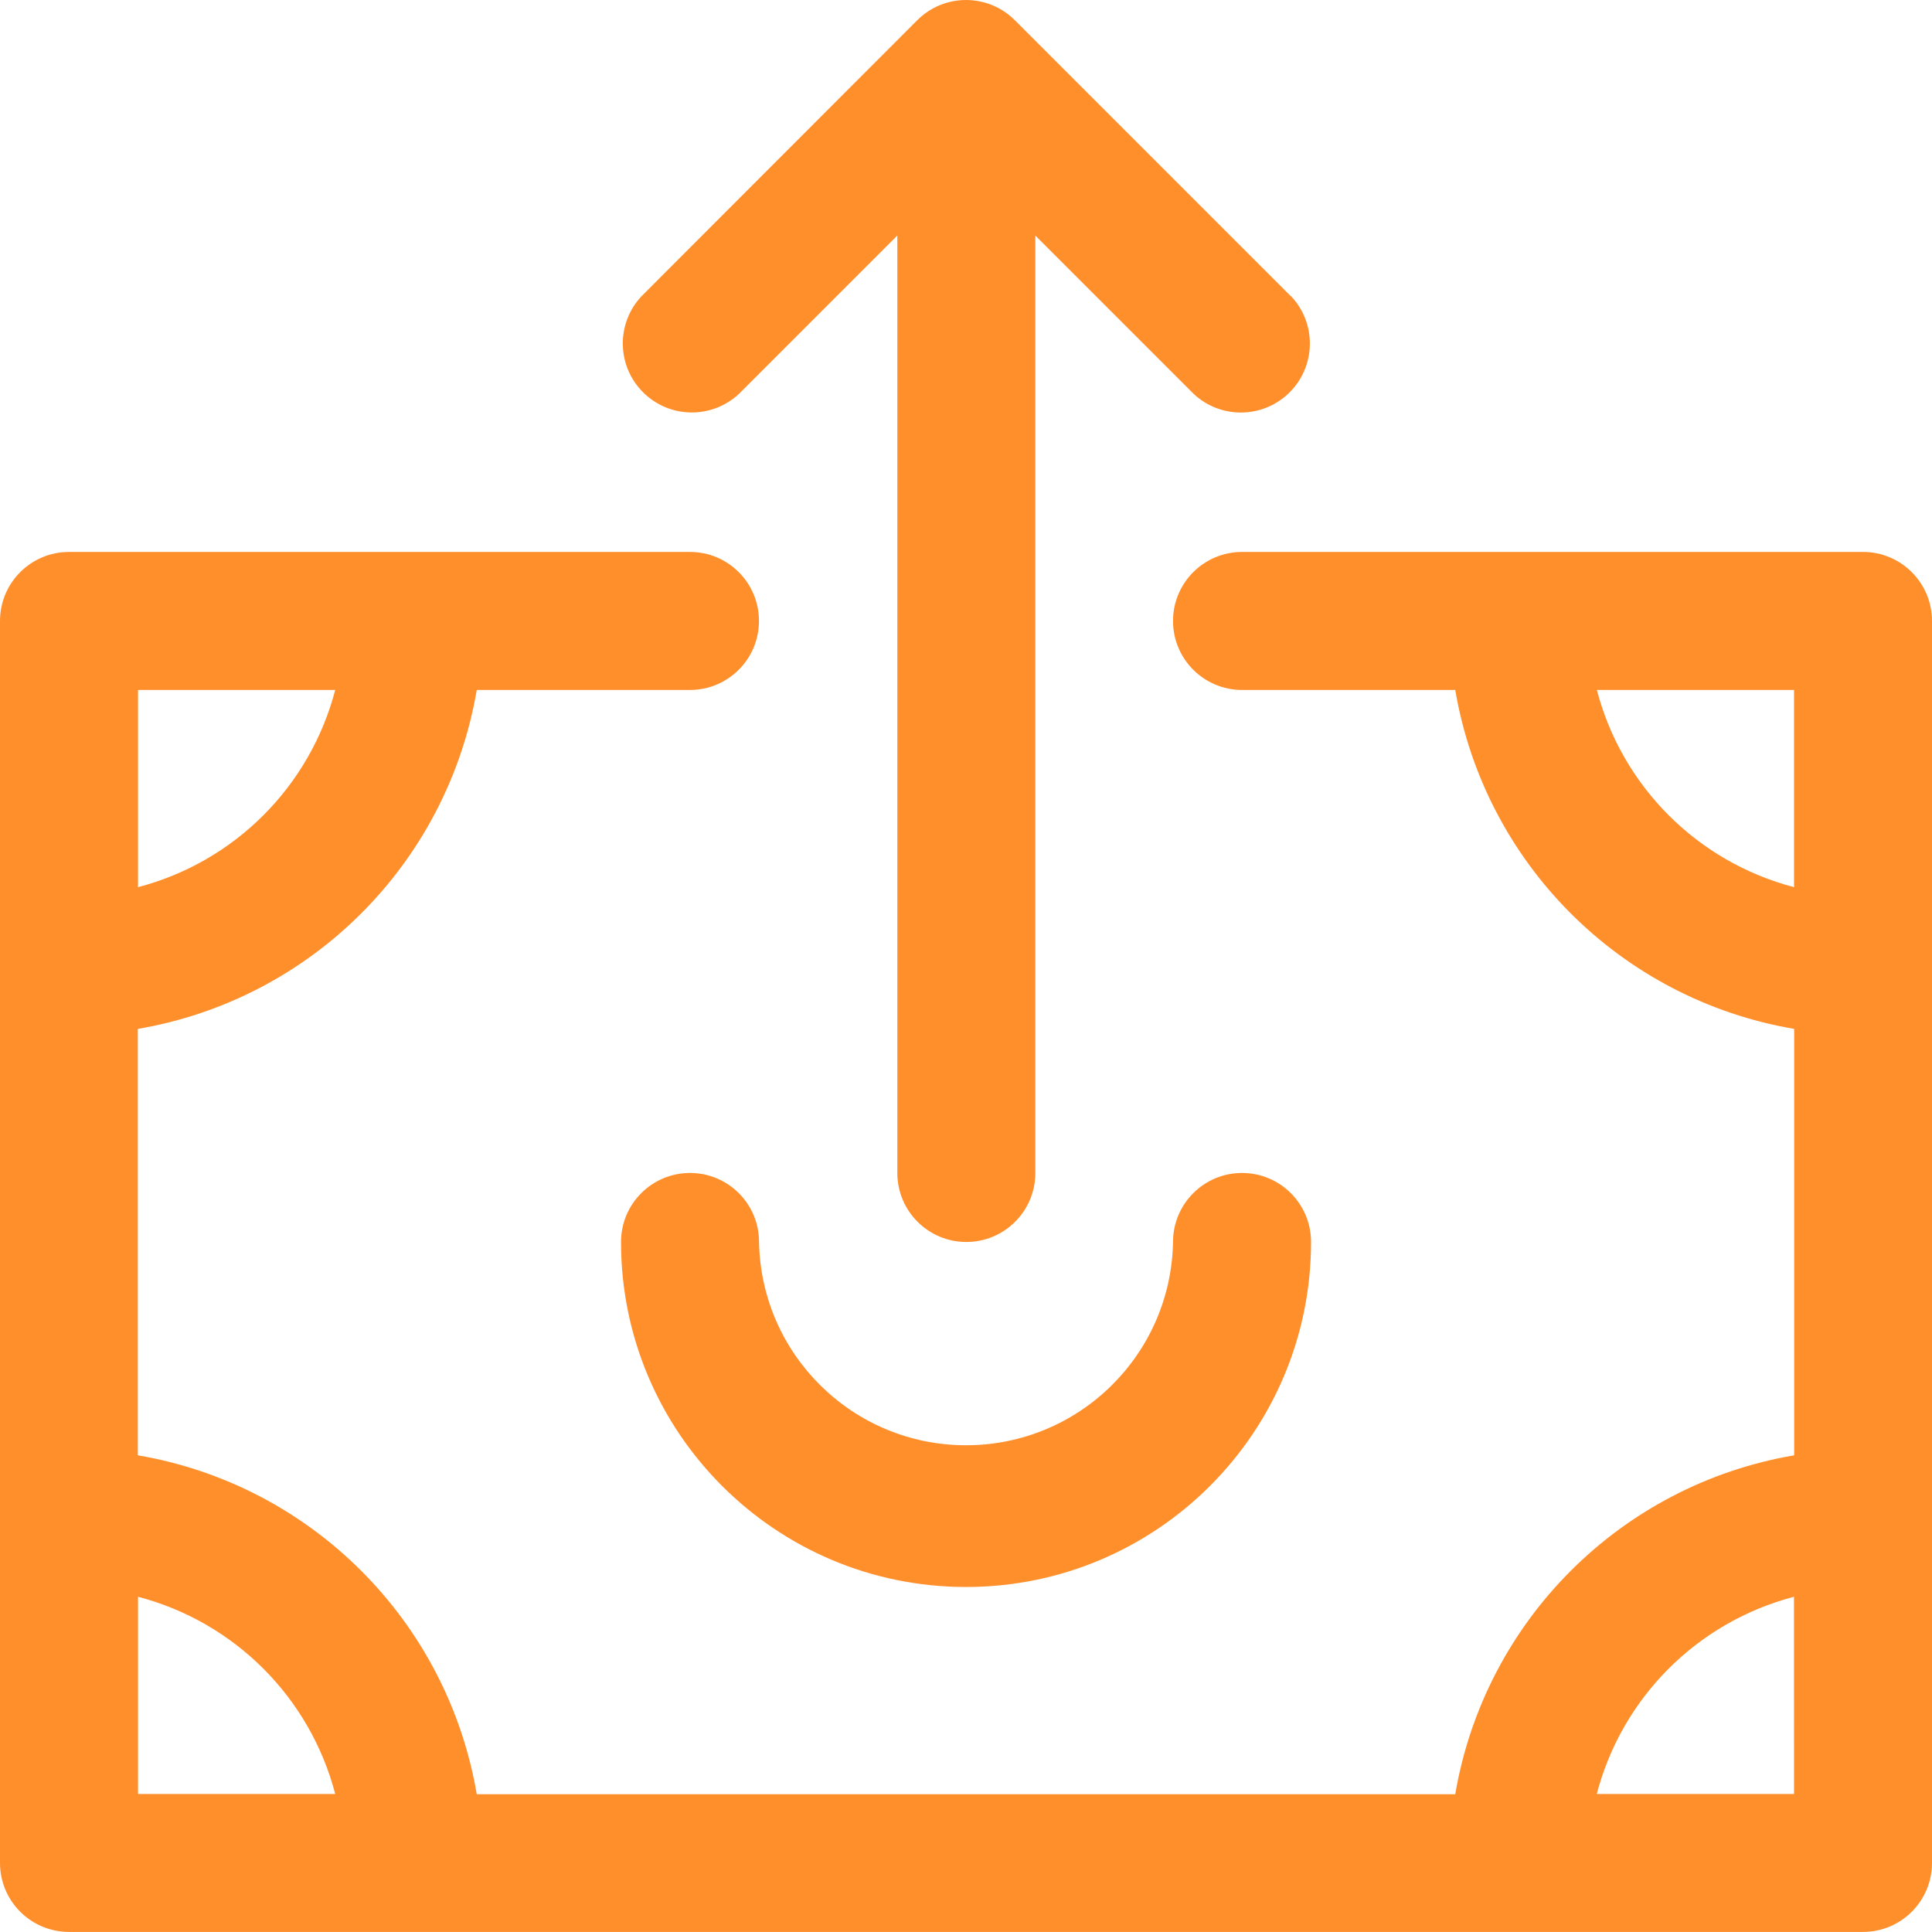
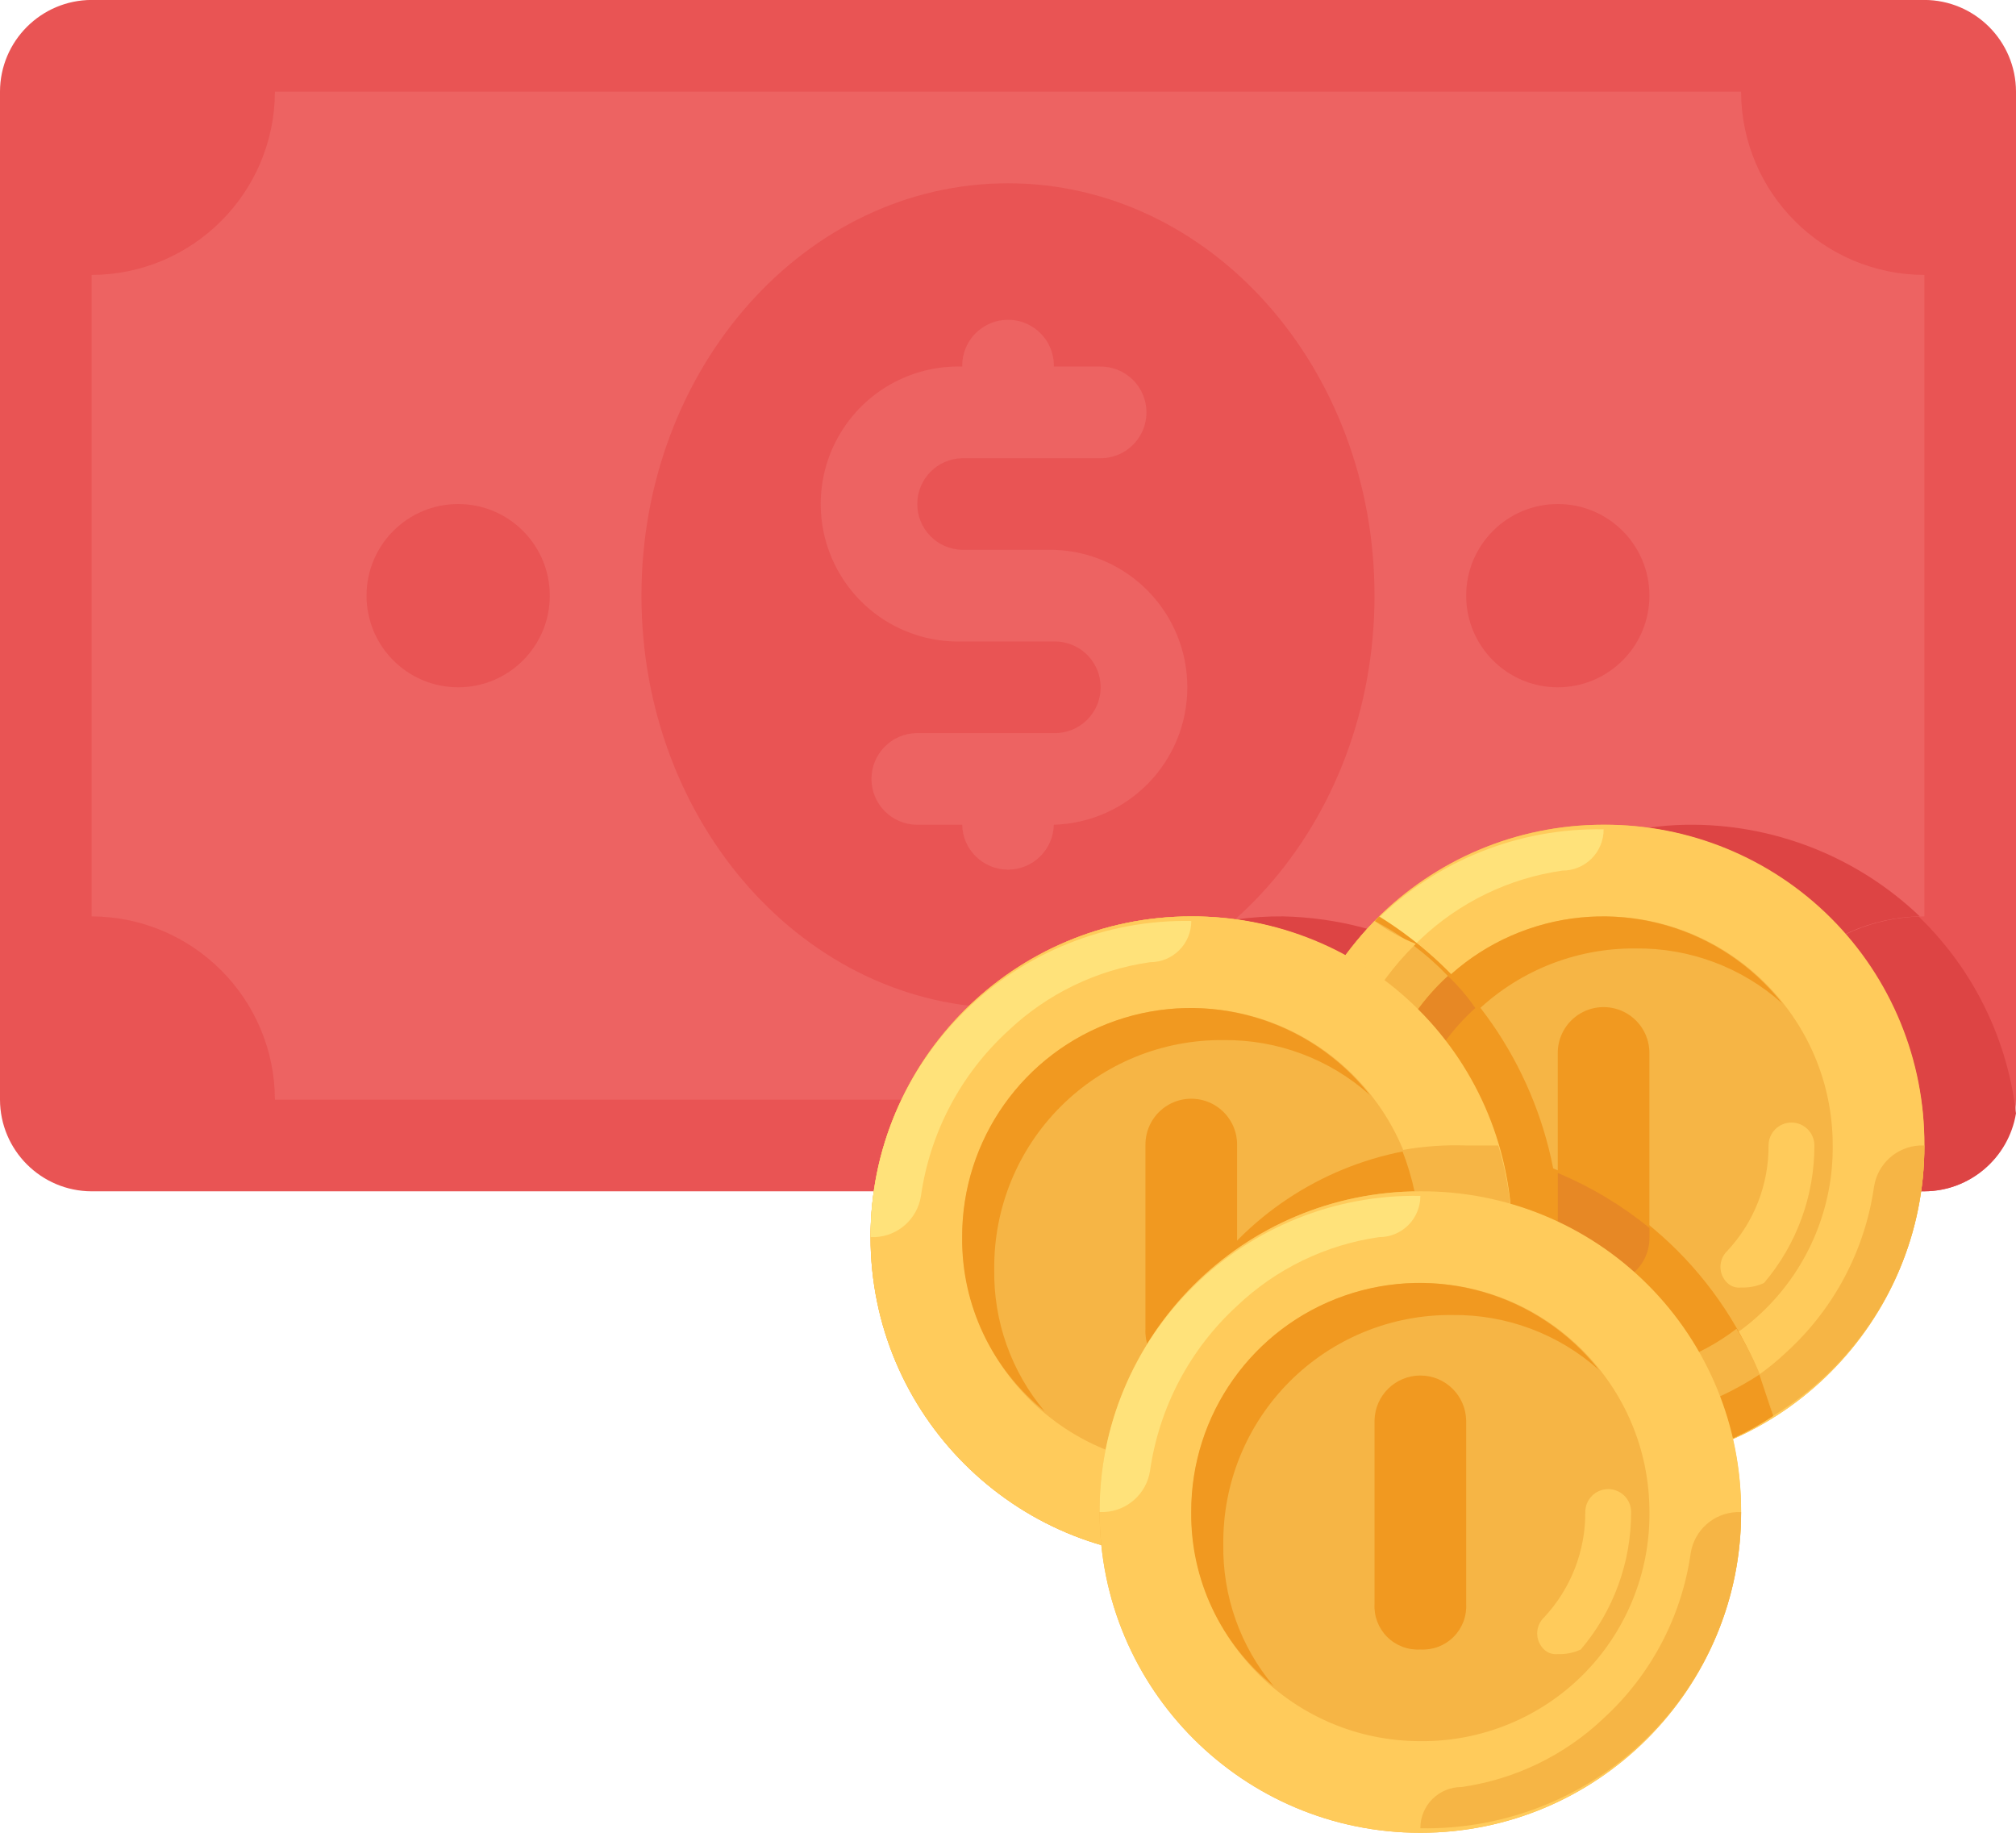
- <svg xmlns="http://www.w3.org/2000/svg" width="28.5" height="28.5" viewBox="0 0 28.5 28.5">
+ <svg xmlns="http://www.w3.org/2000/svg" width="104.09" height="94.627" viewBox="0 0 104.09 94.627">
  <defs>
-     <style>.a{fill:#ff8f2b;}</style>
+     <style>.a{fill:#e95454;}.b{fill:#d44;}.c{fill:#ed6362;}.d{fill:#ffca5d;}.e{fill:#f6b545;}.f{fill:#ffcb5b;}.g{fill:#ffe27a;}.h{fill:#f19920;}.i{fill:#e78825;}</style>
  </defs>
-   <g transform="translate(0 -0.002)">
-     <g transform="translate(9.161 17.305)">
-       <path class="a" d="M162.76,290.132a1.018,1.018,0,0,0-1.018,1.018,3.054,3.054,0,0,1-6.107,0,1.018,1.018,0,0,0-2.036,0,5.089,5.089,0,1,0,10.179,0A1.018,1.018,0,0,0,162.76,290.132Z" transform="translate(-153.599 -290.132)" />
+   <g transform="translate(0 -23.272)">
+     <path class="a" d="M99.358,84.78H4.731A4.745,4.745,0,0,1,0,80.048V28a4.745,4.745,0,0,1,4.731-4.731H99.358A4.745,4.745,0,0,1,104.09,28V80.048A4.746,4.746,0,0,1,99.358,84.78Z" transform="translate(0 0)" />
+     <path class="b" d="M283.141,232.727a15.833,15.833,0,0,0-13.248,6.86,17.645,17.645,0,0,0-8.043-2.129,16.552,16.552,0,0,0-16.323,14.194H294.97a4.812,4.812,0,0,0,4.731-4.022A16.851,16.851,0,0,0,283.141,232.727Z" transform="translate(-195.611 -166.873)" />
+     <path class="c" d="M108.437,98.591h-75.7a9.49,9.49,0,0,0-9.463-9.463V56.009a9.49,9.49,0,0,0,9.463-9.463h75.7a9.49,9.49,0,0,0,9.463,9.463V89.128A9.49,9.49,0,0,0,108.437,98.591Z" transform="translate(-18.542 -18.542)" />
+     <g transform="translate(18.925 32.735)">
+       <path class="b" d="M288.7,232.727a15.833,15.833,0,0,0-13.248,6.86,17.646,17.646,0,0,0-8.043-2.129,16.251,16.251,0,0,0-14.9,9.463H291.07a9.441,9.441,0,0,1,9.226-9.463A17.1,17.1,0,0,0,288.7,232.727Z" transform="translate(-220.099 -199.608)" />
+       <ellipse class="a" cx="18.925" cy="21.291" rx="18.925" ry="21.291" transform="translate(14.194 0)" />
+       <circle class="a" cx="4.731" cy="4.731" r="4.731" transform="translate(0 16.56)" />
+       <circle class="a" cx="4.731" cy="4.731" r="4.731" transform="translate(56.776 16.56)" />
    </g>
-     <g transform="translate(9.173 0.002)">
-       <g transform="translate(0 0)">
-         <path class="a" d="M163.677,4.371,159.606.3a1.018,1.018,0,0,0-1.439,0L154.1,4.371a1.018,1.018,0,0,0,1.439,1.439l2.334-2.334V17.305a1.018,1.018,0,1,0,2.036,0V3.477l2.334,2.334a1.018,1.018,0,0,0,1.439-1.439Z" transform="translate(-153.809 -0.002)" />
-       </g>
+     <path class="c" d="M221.283,116.557h-4.731a2.366,2.366,0,0,1,0-4.731h7.1a2.366,2.366,0,1,0,0-4.731h-2.366a2.366,2.366,0,1,0-4.731,0,7.1,7.1,0,1,0,0,14.194h4.731a2.366,2.366,0,1,1,0,4.731h-7.1a2.366,2.366,0,0,0,0,4.731h2.366a2.366,2.366,0,0,0,4.731,0,7.1,7.1,0,0,0,0-14.194Z" transform="translate(-166.873 -64.897)" />
+     <circle class="d" cx="16.56" cy="16.56" r="16.56" transform="translate(44.948 70.586)" />
+     <circle class="e" cx="16.56" cy="16.56" r="16.56" transform="translate(66.239 65.854)" />
+     <path class="f" d="M342.378,232.727a16.56,16.56,0,1,0,16.56,16.56A16.458,16.458,0,0,0,342.378,232.727Zm0,28.388a11.828,11.828,0,1,1,11.828-11.828A11.714,11.714,0,0,1,342.378,261.115Z" transform="translate(-259.579 -166.873)" />
+     <path class="e" d="M407.273,330.505h0a16.259,16.259,0,0,0,16.56-16.323H423.6a2.516,2.516,0,0,0-2.366,2.129,14.3,14.3,0,0,1-4.495,8.516,13.4,13.4,0,0,1-7.334,3.548A2.12,2.12,0,0,0,407.273,330.505Z" transform="translate(-324.474 -231.768)" />
+     <path class="g" d="M342.378,233.87h0a16.259,16.259,0,0,0-16.56,16.323h.237a2.515,2.515,0,0,0,2.366-2.129,14.3,14.3,0,0,1,4.495-8.516A13.4,13.4,0,0,1,340.249,236,2.12,2.12,0,0,0,342.378,233.87Z" transform="translate(-259.579 -167.779)" />
+     <path class="h" d="M350.747,269.484a11.713,11.713,0,0,1,11.828-11.828,11.158,11.158,0,0,1,7.57,2.839,11.792,11.792,0,0,0-21.054,7.334,11.342,11.342,0,0,0,4.258,8.99A11.1,11.1,0,0,1,350.747,269.484Z" transform="translate(-278.121 -185.414)" />
+     <path class="f" d="M438.01,316.88a.869.869,0,0,1-.71-.237,1.143,1.143,0,0,1,0-1.656,7.9,7.9,0,0,0,2.129-5.441,1.183,1.183,0,0,1,2.366,0,10.924,10.924,0,0,1-2.6,7.1A2.572,2.572,0,0,1,438.01,316.88Z" transform="translate(-348.115 -227.133)" />
+     <g transform="translate(66.475 70.586)">
+       <path class="h" d="M398,293.468a2.235,2.235,0,0,1-2.366-2.366V281.64a2.366,2.366,0,1,1,4.731,0V291.1A2.235,2.235,0,0,1,398,293.468Z" transform="translate(-381.679 -274.542)" />
+       <path class="h" d="M352.057,281.786A19.221,19.221,0,0,0,340.7,269.011,19.778,19.778,0,0,0,331.712,256a17.1,17.1,0,0,0-4.731,11.592,16.458,16.458,0,0,0,16.56,16.56A13.72,13.72,0,0,0,352.057,281.786Z" transform="translate(-326.981 -256)" />
    </g>
-     <g transform="translate(0 8.144)">
-       <path class="a" d="M27.482,136.531H18.322a1.018,1.018,0,0,0,0,2.036h3.145a6.115,6.115,0,0,0,5,5v6.29a6.115,6.115,0,0,0-5,5H7.033a6.115,6.115,0,0,0-5-5v-6.29a6.115,6.115,0,0,0,5-5h3.145a1.018,1.018,0,0,0,0-2.036H1.018A1.018,1.018,0,0,0,0,137.549V155.87a1.018,1.018,0,0,0,1.018,1.018H27.482A1.018,1.018,0,0,0,28.5,155.87V137.549A1.018,1.018,0,0,0,27.482,136.531ZM2.036,138.567H4.945a4.072,4.072,0,0,1-2.909,2.909v-2.909Zm0,16.286v-2.909a4.072,4.072,0,0,1,2.909,2.909Zm24.429,0H23.555a4.072,4.072,0,0,1,2.909-2.909Zm0-13.377a4.072,4.072,0,0,1-2.909-2.909h2.909Z" transform="translate(0 -136.531)" />
+     <g transform="translate(70.97 73.661)">
+       <path class="i" d="M353.348,288.87a12.444,12.444,0,0,1-2.839-7.57,11.452,11.452,0,0,1,3.785-8.516,10.284,10.284,0,0,0-1.419-1.656,11.59,11.59,0,0,0-3.785,8.753A11.342,11.342,0,0,0,353.348,288.87Z" transform="translate(-349.09 -271.128)" />
+       <path class="i" d="M395.636,321.164v3.312a2.366,2.366,0,1,0,4.731,0V324A19.328,19.328,0,0,0,395.636,321.164Z" transform="translate(-386.173 -310.992)" />
    </g>
+     <path class="e" d="M351.131,282.712a15.121,15.121,0,0,0-1.893-4.495,11.448,11.448,0,0,1-6.86,2.366,11.714,11.714,0,0,1-11.828-11.828A11.59,11.59,0,0,1,334.334,260a14.432,14.432,0,0,0-3.785-2.839,17.1,17.1,0,0,0-4.731,11.592,16.458,16.458,0,0,0,16.56,16.56A15.86,15.86,0,0,0,351.131,282.712Z" transform="translate(-259.579 -186.34)" />
+     <path class="h" d="M415.315,372.364a16.352,16.352,0,0,1-5.914,2.366,2.516,2.516,0,0,0-2.129,2.366h0a15.864,15.864,0,0,0,8.753-2.6Z" transform="translate(-324.474 -278.122)" />
+     <path class="f" d="M330.549,257.164a17.1,17.1,0,0,0-4.731,11.592h.237a2.516,2.516,0,0,0,2.366-2.129,14.72,14.72,0,0,1,4.258-8.28A9.6,9.6,0,0,1,330.549,257.164Z" transform="translate(-259.579 -186.342)" />
+     <circle class="e" cx="16.56" cy="16.56" r="16.56" transform="translate(44.948 70.586)" />
+     <path class="h" d="M290.909,330.741a16.4,16.4,0,0,0,.71,4.731h1.656a16.5,16.5,0,0,0,15.85-21.291h-1.656A16.458,16.458,0,0,0,290.909,330.741Z" transform="translate(-231.767 -231.767)" />
+     <path class="f" d="M237.65,256a16.56,16.56,0,1,0,16.56,16.56A16.458,16.458,0,0,0,237.65,256Zm0,28.388a11.828,11.828,0,1,1,11.828-11.828A11.713,11.713,0,0,1,237.65,284.388Z" transform="translate(-176.142 -185.414)" />
+     <path class="e" d="M302.545,353.778h0a16.259,16.259,0,0,0,16.56-16.323h-.237a2.516,2.516,0,0,0-2.366,2.129,14.3,14.3,0,0,1-4.495,8.516,13.4,13.4,0,0,1-7.334,3.549A2.12,2.12,0,0,0,302.545,353.778Z" transform="translate(-241.038 -250.31)" />
+     <path class="g" d="M237.65,257.143h0a16.259,16.259,0,0,0-16.56,16.323h.237a2.516,2.516,0,0,0,2.366-2.129,14.3,14.3,0,0,1,4.495-8.516,13.4,13.4,0,0,1,7.334-3.549A2.12,2.12,0,0,0,237.65,257.143Z" transform="translate(-176.142 -186.321)" />
+     <path class="h" d="M246.019,292.757a11.713,11.713,0,0,1,11.828-11.828,11.158,11.158,0,0,1,7.57,2.839,11.792,11.792,0,0,0-21.055,7.334,11.342,11.342,0,0,0,4.258,8.99A11.1,11.1,0,0,1,246.019,292.757Z" transform="translate(-194.684 -203.956)" />
+     <path class="f" d="M333.283,340.152a.869.869,0,0,1-.71-.237,1.143,1.143,0,0,1,0-1.656,7.9,7.9,0,0,0,2.129-5.441,1.183,1.183,0,1,1,2.366,0,10.924,10.924,0,0,1-2.6,7.1A2.572,2.572,0,0,1,333.283,340.152Z" transform="translate(-264.679 -245.674)" />
+     <path class="h" d="M293.275,316.741a2.235,2.235,0,0,1-2.366-2.366v-9.463a2.366,2.366,0,1,1,4.731,0v9.463A2.235,2.235,0,0,1,293.275,316.741Z" transform="translate(-231.767 -222.498)" />
+     <g transform="translate(56.776 82.414)">
+       <path class="e" d="M304.158,314.418a13.835,13.835,0,0,1,.946,4.495,11.713,11.713,0,0,1-11.828,11.828,8.045,8.045,0,0,1-2.366-.237v.237a16.4,16.4,0,0,0,.71,4.731h1.656a16.5,16.5,0,0,0,15.85-21.291H307.47A15.642,15.642,0,0,0,304.158,314.418Z" transform="translate(-288.544 -314.181)" />
+       <circle class="e" cx="16.56" cy="16.56" r="16.56" transform="translate(0 2.366)" />
+     </g>
+     <path class="f" d="M295.832,325.818a16.56,16.56,0,1,0,16.56,16.56A16.458,16.458,0,0,0,295.832,325.818Zm0,28.388a11.828,11.828,0,1,1,11.828-11.828A11.714,11.714,0,0,1,295.832,354.206Z" transform="translate(-222.496 -241.038)" />
+     <path class="e" d="M360.727,423.6h0a16.259,16.259,0,0,0,16.56-16.323h-.237a2.515,2.515,0,0,0-2.366,2.129,14.3,14.3,0,0,1-4.495,8.516,13.4,13.4,0,0,1-7.334,3.549A2.12,2.12,0,0,0,360.727,423.6Z" transform="translate(-287.391 -305.934)" />
+     <path class="g" d="M295.832,326.961h0a16.259,16.259,0,0,0-16.56,16.323h.237a2.516,2.516,0,0,0,2.366-2.129,14.3,14.3,0,0,1,4.495-8.516,13.4,13.4,0,0,1,7.334-3.549A2.12,2.12,0,0,0,295.832,326.961Z" transform="translate(-222.496 -241.945)" />
+     <path class="h" d="M304.2,362.575a11.713,11.713,0,0,1,11.828-11.828,11.158,11.158,0,0,1,7.57,2.839,11.792,11.792,0,0,0-21.055,7.334,11.342,11.342,0,0,0,4.258,8.99A11.1,11.1,0,0,1,304.2,362.575Z" transform="translate(-241.038 -259.58)" />
+     <path class="f" d="M391.464,409.97a.869.869,0,0,1-.71-.237,1.143,1.143,0,0,1,0-1.656,7.9,7.9,0,0,0,2.129-5.441,1.183,1.183,0,0,1,2.366,0,10.924,10.924,0,0,1-2.6,7.1A2.571,2.571,0,0,1,391.464,409.97Z" transform="translate(-311.031 -301.298)" />
+     <path class="h" d="M351.457,386.558a2.235,2.235,0,0,1-2.366-2.366V374.73a2.366,2.366,0,0,1,4.731,0v9.463A2.235,2.235,0,0,1,351.457,386.558Z" transform="translate(-278.121 -278.122)" />
  </g>
</svg>
